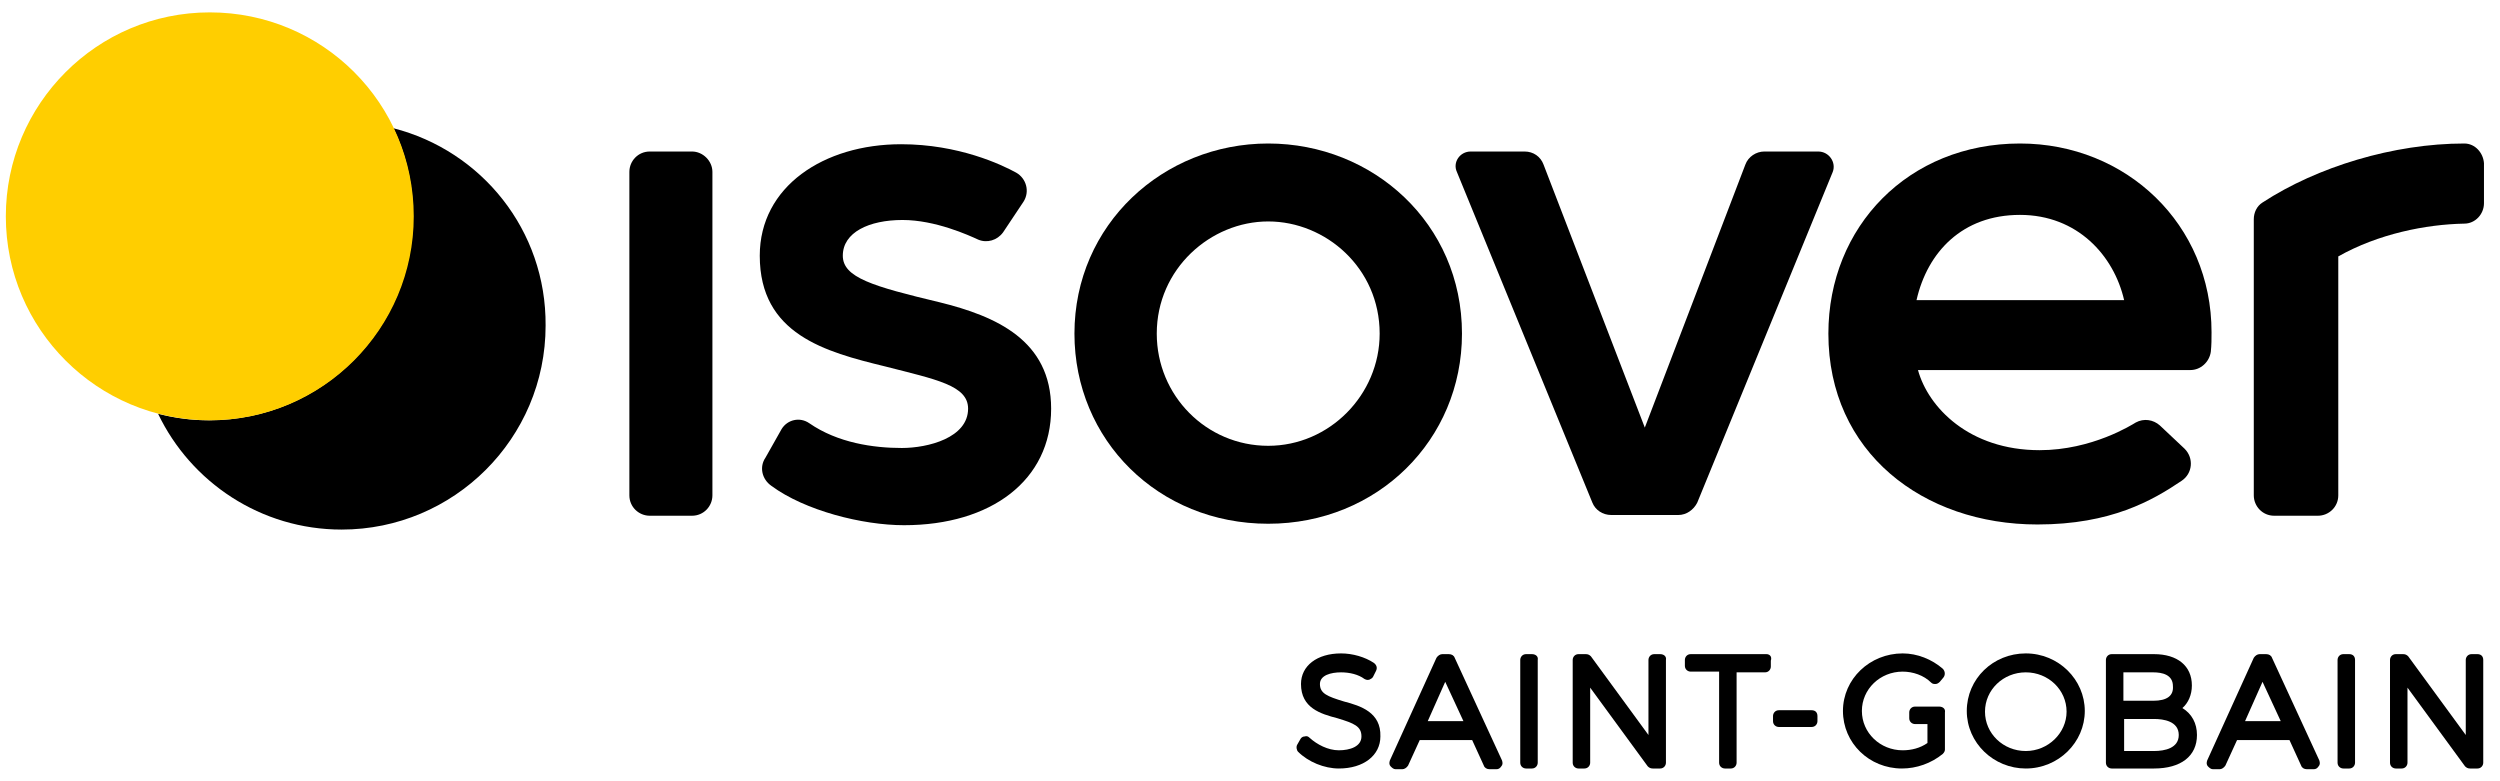
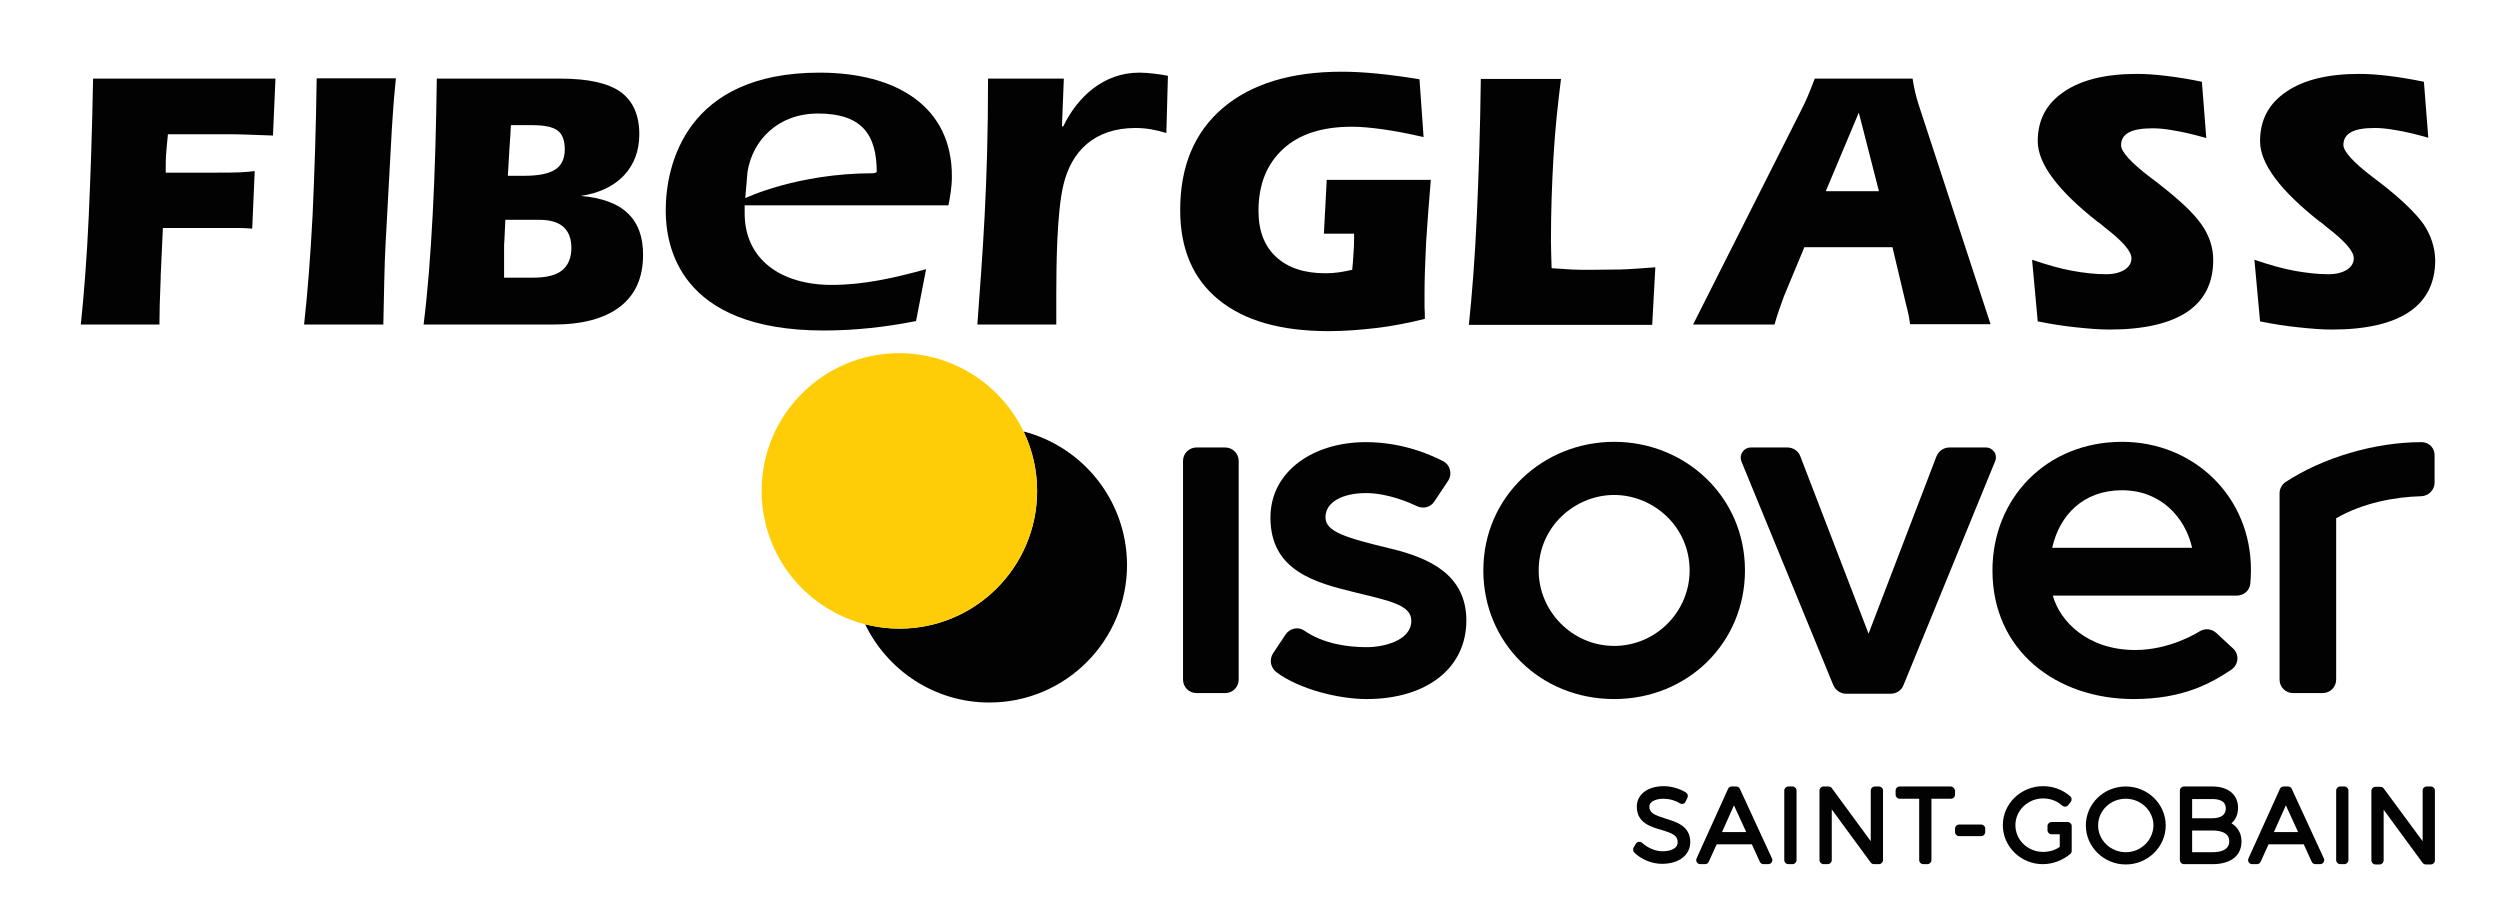
- <svg xmlns="http://www.w3.org/2000/svg" version="1.1" id="Capa_1" x="0px" y="0px" viewBox="0 0 343.2 107.2" style="enable-background:new 0 0 343.2 107.2;" xml:space="preserve">
+ <svg xmlns="http://www.w3.org/2000/svg" version="1.1" id="Capa_1" x="0px" y="0px" viewBox="0 0 795 289.6" style="enable-background:new 0 0 795 289.6;" xml:space="preserve">
  <style type="text/css">
- 	.st0{fill:#FFCE00;}
+ 	.st0{fill:#020203;}
+ 	.st1{fill:#FFCD07;}
</style>
-   <path d="M184.5,96.3c-2.3-0.7-3.3-1.1-3.3-2.4c0-1.2,1.5-1.6,2.9-1.6c1.2,0,2.4,0.3,3.2,0.9c0.2,0.1,0.4,0.2,0.7,0.1  c0.2-0.1,0.4-0.2,0.5-0.4l0.4-0.8c0.2-0.4,0.1-0.8-0.3-1.1c-1.2-0.8-2.9-1.3-4.5-1.3c-3.3,0-5.5,1.7-5.5,4.2c0,3.3,2.7,4.1,5,4.7  c2.3,0.7,3.3,1.1,3.3,2.5c0,1.4-1.6,1.9-3.1,1.9c-1.5,0-3-0.8-4-1.7c-0.2-0.2-0.4-0.3-0.7-0.2c-0.3,0-0.5,0.2-0.6,0.4l-0.4,0.7  c-0.2,0.3-0.1,0.8,0.1,1c1.4,1.4,3.6,2.3,5.6,2.3c3.4,0,5.7-1.8,5.7-4.4C189.6,97.8,186.8,96.9,184.5,96.3" />
-   <path d="M199.7,90.3c-0.1-0.3-0.4-0.5-0.8-0.5H198c-0.3,0-0.6,0.2-0.8,0.5l-6.4,14.1c-0.1,0.3-0.1,0.6,0.1,0.8  c0.2,0.2,0.4,0.4,0.7,0.4h0.9c0.3,0,0.6-0.2,0.8-0.5l1.6-3.5h7.2l1.6,3.5c0.1,0.3,0.4,0.5,0.8,0.5h0.9c0.3,0,0.5-0.1,0.7-0.4  c0.2-0.2,0.2-0.5,0.1-0.8L199.7,90.3z M196,99l2.4-5.4l2.5,5.4H196z" />
-   <path d="M210.3,89.8h-0.8c-0.5,0-0.8,0.4-0.8,0.8v14.1c0,0.5,0.4,0.8,0.8,0.8h0.8c0.5,0,0.8-0.4,0.8-0.8V90.6  C211.2,90.1,210.8,89.8,210.3,89.8" />
-   <path d="M227.9,89.8h-0.8c-0.5,0-0.8,0.4-0.8,0.8v10.3l-7.9-10.8c-0.2-0.2-0.4-0.3-0.7-0.3h-1c-0.5,0-0.8,0.4-0.8,0.8v14.1  c0,0.5,0.4,0.8,0.8,0.8h0.8c0.5,0,0.8-0.4,0.8-0.8V94.4l7.9,10.8c0.2,0.2,0.4,0.3,0.7,0.3h1c0.5,0,0.8-0.4,0.8-0.8V90.6  C228.8,90.1,228.4,89.8,227.9,89.8" />
-   <path d="M242.5,89.8h-10.4c-0.5,0-0.8,0.4-0.8,0.8v0.8c0,0.5,0.4,0.8,0.8,0.8h3.9v12.5c0,0.5,0.4,0.8,0.8,0.8h0.8  c0.5,0,0.8-0.4,0.8-0.8V92.3h3.9c0.5,0,0.8-0.4,0.8-0.8v-0.8C243.3,90.1,242.9,89.8,242.5,89.8" />
-   <path d="M248.7,97.5h-4.5c-0.5,0-0.8,0.4-0.8,0.8V99c0,0.5,0.4,0.8,0.8,0.8h4.5c0.5,0,0.8-0.4,0.8-0.8v-0.7  C249.5,97.8,249.2,97.5,248.7,97.5" />
-   <path d="M266.2,97h-0.8c0,0,0,0,0,0h-2.5c-0.5,0-0.8,0.4-0.8,0.8v0.8c0,0.5,0.4,0.8,0.8,0.8h1.7v2.6c-1,0.7-2.2,1-3.4,1  c-3.1,0-5.6-2.4-5.6-5.4c0-3,2.5-5.4,5.6-5.4c1.4,0,2.9,0.5,3.9,1.5c0.2,0.2,0.4,0.2,0.6,0.2c0.2,0,0.4-0.1,0.6-0.3l0.5-0.6  c0.3-0.4,0.2-0.9-0.1-1.2c-1.5-1.3-3.5-2.1-5.5-2.1c-4.5,0-8.2,3.5-8.2,7.9c0,4.4,3.6,7.9,8.1,7.9c2,0,4-0.7,5.6-2  c0.2-0.2,0.3-0.4,0.3-0.6v-5.1C267.1,97.3,266.7,97,266.2,97" />
-   <path d="M278.1,89.7c-4.5,0-8.1,3.5-8.1,7.9c0,4.4,3.7,7.9,8.1,7.9c4.5,0,8.1-3.6,8.1-7.9C286.2,93.3,282.6,89.7,278.1,89.7   M278.1,103.1c-3.1,0-5.6-2.4-5.6-5.4c0-3,2.5-5.4,5.6-5.4c3.1,0,5.6,2.4,5.6,5.4C283.7,100.6,281.2,103.1,278.1,103.1" />
-   <path d="M299.6,97.2c0.8-0.7,1.3-1.8,1.3-3.1c0-2.7-2-4.3-5.2-4.3h-5.8c-0.5,0-0.8,0.4-0.8,0.8v14.1c0,0.5,0.4,0.8,0.8,0.8h5.8  c3.7,0,5.9-1.7,5.9-4.6C301.6,99.3,300.9,98,299.6,97.2 M295.6,96.2h-4.1v-3.9h4.1c1.2,0,2.7,0.3,2.7,1.9  C298.4,95.5,297.5,96.2,295.6,96.2 M291.6,98.7h4.1c1.3,0,3.4,0.3,3.4,2.2c0,1.8-1.9,2.2-3.4,2.2h-4.1V98.7z" />
-   <path d="M311.9,90.3c-0.1-0.3-0.4-0.5-0.8-0.5h-0.9c-0.3,0-0.6,0.2-0.8,0.5l-6.4,14.1c-0.1,0.3-0.1,0.6,0.1,0.8  c0.2,0.2,0.4,0.4,0.7,0.4h0.9c0.3,0,0.6-0.2,0.8-0.5l1.6-3.5h7.2l1.6,3.5c0.1,0.3,0.4,0.5,0.8,0.5h0.9c0.3,0,0.5-0.1,0.7-0.4  c0.2-0.2,0.2-0.5,0.1-0.8L311.9,90.3z M308.2,99l2.4-5.4l2.5,5.4H308.2z" />
-   <path d="M322.5,89.8h-0.8c-0.5,0-0.8,0.4-0.8,0.8v14.1c0,0.5,0.4,0.8,0.8,0.8h0.8c0.5,0,0.8-0.4,0.8-0.8V90.6  C323.3,90.1,323,89.8,322.5,89.8" />
-   <path d="M340.1,89.8h-0.8c-0.5,0-0.8,0.4-0.8,0.8v10.3l-7.9-10.8c-0.2-0.2-0.4-0.3-0.7-0.3h-1c-0.5,0-0.8,0.4-0.8,0.8v14.1  c0,0.5,0.4,0.8,0.8,0.8h0.8c0.5,0,0.8-0.4,0.8-0.8V94.4l7.9,10.8c0.2,0.2,0.4,0.3,0.7,0.3h1c0.5,0,0.8-0.4,0.8-0.8V90.6  C340.9,90.1,340.6,89.8,340.1,89.8" />
-   <path d="M54,17.6c1.8,3.7,2.7,7.8,2.7,12.1c0,15.4-12.5,28-28,28c-2.4,0-4.7-0.3-7-0.9c4.5,9.4,14.1,15.9,25.2,15.9  c15.4,0,28-12.5,28-28C75,31.6,66.1,20.7,54,17.6" />
-   <path d="M249.6,20.8h-7.4c-1.1,0-2.2,0.7-2.6,1.8l-13.8,36.1l-13.9-36.1c-0.4-1.1-1.4-1.8-2.6-1.8h-7.4c-1.5,0-2.5,1.5-1.9,2.8  l18.6,45.4c0.4,1,1.4,1.7,2.6,1.7h9.2c1.1,0,2.1-0.7,2.6-1.7l18.6-45.4C252.1,22.3,251.1,20.8,249.6,20.8" />
-   <path d="M97.8,23.6V68c0,1.5-1.2,2.8-2.8,2.8h-5.8c-1.5,0-2.8-1.2-2.8-2.8V23.6c0-1.5,1.2-2.8,2.8-2.8H95  C96.5,20.8,97.8,22.1,97.8,23.6" />
-   <path d="M338.3,19.7c-9.7,0-20.2,3.2-27.7,8.1c-0.8,0.5-1.2,1.4-1.2,2.3V68c0,1.5,1.2,2.8,2.8,2.8h6c1.5,0,2.8-1.2,2.8-2.8V35.2  c5.5-3.1,12-4.4,17.3-4.5c1.5,0,2.7-1.3,2.7-2.8v-5.5C340.9,21,339.8,19.7,338.3,19.7" />
-   <path d="M174.1,19.7c-14.4,0-26.6,11.1-26.6,26.1c0,14.6,11.5,26.1,26.6,26.1c15,0,26.6-11.5,26.6-26.1  C200.7,30.7,188.5,19.7,174.1,19.7 M174.1,61.2c-8.5,0-15.3-6.9-15.3-15.4c0-8.9,7.4-15.4,15.3-15.4c7.9,0,15.3,6.4,15.3,15.4  C189.4,54.2,182.5,61.2,174.1,61.2" />
-   <path d="M107.3,58.9c0.8-1.3,2.5-1.7,3.8-0.8c3.9,2.7,8.8,3.4,12.7,3.4c3.6,0,9.1-1.4,9.1-5.4c0-3.2-4.4-4-11.4-5.8  c-8.2-2-17.2-4.4-17.2-15.2c0-9.5,8.8-15.3,19.4-15.3c7.9,0,13.8,2.8,15.8,3.9c1.4,0.8,1.9,2.6,1,4l-2.8,4.2c-0.8,1.1-2.2,1.5-3.4,1  c-1.3-0.6-5.9-2.7-10.4-2.7c-4.6,0-8.2,1.7-8.2,4.9c0,3,4.1,4.2,13.3,6.4c7.7,1.9,15.3,5.2,15.3,14.6c0,9.8-8.2,16-20.2,16  c-5.7,0-13.6-2-18.2-5.4c-1.3-0.9-1.7-2.6-0.8-3.9L107.3,58.9z" />
-   <path d="M277.3,19.7C262,19.7,251,31.1,251,45.8c0,16.3,13,26.2,28.7,26.2c10.1,0,15.8-3.3,19.8-6c1.5-1,1.7-3.1,0.4-4.4l-3.4-3.2  c-0.9-0.8-2.2-1-3.3-0.4c-0.5,0.3-6,3.8-13.2,3.8c-9.7,0-15.3-5.9-16.7-11h37.4c1.4,0,2.6-1.1,2.8-2.5c0.1-0.9,0.1-1.8,0.1-2.7  C303.6,30.8,291.9,19.7,277.3,19.7 M277.3,29.5c7.9,0,12.9,5.6,14.3,11.7h-28.5C264.6,34.6,269.4,29.5,277.3,29.5" />
-   <path class="st0" d="M56.8,29.7c0,15.4-12.5,28-28,28c-15.4,0-28-12.5-28-28c0-15.4,12.5-28,28-28C44.3,1.7,56.8,14.2,56.8,29.7" />
+   <g>
+     <path class="st0" d="M28.2,69.2c-0.6,13.1-1.5,24.4-2.5,34h25c0-3.2,0.1-8.1,0.4-14.8v-0.7l0.7-15.2h12.1h5.4c3,0,5.3,0,6.7,0   c1.5,0,2.8,0.1,4.2,0.2L81,54.4c-1.4,0.2-2.9,0.3-4.6,0.4c-1.7,0.1-4.5,0.1-8.2,0.1H52.7v-1.5c0-1.2,0-2.6,0.1-4   c0.1-1.5,0.3-3.7,0.6-6.7l20,0c0.9,0,2.5,0,5,0.1c2.5,0.1,5.3,0.2,8.4,0.3l0.8-18.1h-58C29.3,41.4,28.8,56.1,28.2,69.2" />
+     <path class="st0" d="M505.4,85.8c-1.8,0-3.7,0-5.7-0.1c-2-0.1-4-0.3-6.2-0.4c-0.1-0.1-0.1-0.2-0.1-0.3c-0.1-3.7-0.2-6.5-0.2-8.4   c0-9,0.3-17.9,0.8-26.6c0.5-8.7,1.4-17,2.4-24.9h-25.5c-0.2,16.4-0.7,31.2-1.3,44.2c-0.6,13.1-1.5,24.4-2.5,34h58.3l1-18.3   c-4.2,0.3-7.8,0.6-11.1,0.7C512,85.7,508.7,85.8,505.4,85.8" />
+     <path class="st0" d="M686.3,58.3c-0.6-0.5-1.4-1.1-2.5-1.9c-6.2-4.7-9.3-8.2-9.3-10.2c0-1.8,0.8-3.2,2.5-4.1   c1.7-0.9,4.2-1.3,7.6-1.3c1.8,0,4.1,0.2,6.7,0.7c2.6,0.4,6.1,1.2,10.3,2.4L700.2,26c-4.3-0.9-8.2-1.5-11.6-1.9   c-3.3-0.4-6.4-0.6-9.1-0.6c-9.9,0-17.7,1.9-23.2,5.7c-5.6,3.8-8.3,9-8.3,15.7c0,7.1,6.3,15.6,19,25.6c0.1,0,0.1,0.1,0.2,0.1   c0.5,0.4,1.2,0.9,2.1,1.7c5.7,4.4,8.5,7.6,8.5,9.8c0,1.5-0.7,2.7-2.2,3.7c-1.5,0.9-3.4,1.4-5.8,1.4c-3.5,0-7.1-0.4-10.9-1.1   c-3.8-0.7-8-1.9-12.7-3.5l1.8,19.6c4.4,0.9,8.5,1.5,12.3,1.9c3.8,0.4,7.3,0.7,10.5,0.7c10.9,0,19.1-1.9,24.7-5.6   c5.5-3.7,8.3-9.2,8.3-16.5c0-4-1.2-7.7-3.7-11.3C697.6,67.8,693,63.5,686.3,58.3" />
+     <path class="st0" d="M609,29.2c-0.3-1.4-0.6-2.8-0.8-4.2l-31.1,0c-1,2.6-1.8,4.6-2.4,6c-0.6,1.4-1.2,2.6-1.6,3.4l-34.7,68.8h25.9   c0.4-1.5,0.9-3,1.4-4.5c0.5-1.5,1.1-3,1.6-4.5l6.5-15.6h28l4.2,17.7c0.4,1.4,0.6,2.6,0.9,3.7c0.2,1.1,0.4,2.2,0.5,3.1H633   l-22.9-69.9C609.7,31.9,609.3,30.6,609,29.2 M580.6,60.8l10.5-25l6.4,25H580.6z" />
+     <path class="st0" d="M770.7,71.3c-2.5-3.5-7-7.9-13.7-13.1c-0.6-0.5-1.5-1.1-2.5-1.9c-6.2-4.7-9.3-8.2-9.3-10.2   c0-1.8,0.8-3.2,2.5-4.1c1.6-0.9,4.2-1.3,7.5-1.3c1.8,0,4.1,0.2,6.7,0.7c2.7,0.4,6.1,1.2,10.3,2.4L770.8,26   c-4.3-0.9-8.2-1.5-11.5-1.9c-3.3-0.4-6.4-0.6-9.1-0.6c-9.9,0-17.7,1.9-23.2,5.7c-5.6,3.8-8.3,9-8.3,15.7c0,7.1,6.3,15.6,19,25.6   c0.1,0,0.1,0.1,0.2,0.1c0.5,0.4,1.2,0.9,2.1,1.7c5.7,4.4,8.5,7.6,8.5,9.8c0,1.5-0.7,2.7-2.2,3.7c-1.5,0.9-3.4,1.4-5.8,1.4   c-3.4,0-7.1-0.4-10.9-1.1c-3.8-0.7-8-1.9-12.7-3.5l1.8,19.6c4.4,0.9,8.5,1.5,12.3,1.9c3.8,0.4,7.3,0.7,10.5,0.7   c10.9,0,19.1-1.9,24.6-5.6c5.5-3.7,8.3-9.2,8.3-16.5C774.3,78.7,773.1,74.9,770.7,71.3" />
+     <path class="st0" d="M260.6,23.1c-42.5,0-48.9,29.4-48.9,43.8c0,10.8,3.8,38.2,50.3,38.2c9.9,0,19.7-1.1,29.3-3l3.2-16.5   c-9.8,2.7-19.7,5-30,5c-16.3,0-27.7-8.2-27.7-22.8v-2.5h64.8c0.5-2.5,1.1-5.8,1.1-9.1C302.8,33.8,285,23.1,260.6,23.1 M277.5,55.1   C253.5,55.1,237,63,237,63l0.7-8.3c1.6-10.2,9.8-18.6,22.4-18.6c13.8,0,18.7,6.5,18.7,18.6C278.7,54.7,278.4,55.1,277.5,55.1" />
+     <path class="st0" d="M184.7,62.3c5.9-0.9,10.5-3.1,13.7-6.5c3.2-3.4,4.9-7.8,4.9-13.1c0-6.1-2-10.6-6-13.5   c-4-2.8-10.3-4.2-19.1-4.2h-39.3c-0.2,15.5-0.6,29.9-1.3,43.1c-0.7,13.2-1.6,24.9-2.9,35.1H176c9.2,0,16.3-1.9,21.2-5.7   c4.9-3.8,7.3-9.3,7.3-16.5c0-5.7-1.6-10.1-4.9-13.2C196.4,64.7,191.4,62.9,184.7,62.3 M162,47.3c0.1-1.3,0.2-2.8,0.3-4.4   c0.1-1.7,0.1-2.7,0.2-3.1h6.8c3.8,0,6.6,0.6,8,1.7c1.5,1.1,2.3,3.1,2.3,6c0,2.9-1,5.1-3,6.4c-2,1.3-5.2,2-9.8,2h-5.3L162,47.3z    M178.7,86c-2,1.6-5.1,2.3-9.3,2.3h-9.1v-4c0-2.3,0-4,0-5.1c0-1.1,0-2,0.1-2.8l0.3-6.5h10.7c3.4,0,6,0.7,7.7,2.2   c1.7,1.5,2.6,3.7,2.6,6.7C181.7,82,180.7,84.4,178.7,86" />
+     <path class="st0" d="M371.4,24.1c-2.5-0.5-6.4-1-9.1-1c-11.3,0-19.6,7.6-24.2,17.1h-0.4l0.6-15.2h-24.1c0,34.9-1.8,56-3.4,78.2   h25.1v-9.8c0-9.1,0.2-25.8,2.2-34.3c2.5-11,9.9-18.4,23-18.4c3.4,0,6.5,0.6,9.8,1.6L371.4,24.1z" />
+     <path class="st0" d="M99.4,68.5c-0.7,13.3-1.6,24.8-2.7,34.7h25.2c0.1-5.1,0.2-9.7,0.3-14c0.1-4.2,0.2-8,0.4-11.4l2-36.7   c0.3-4.3,0.5-7.6,0.7-9.9c0.2-2.3,0.4-4.4,0.6-6.3h-25.2C100.5,40.7,100,55.2,99.4,68.5" />
+     <path class="st0" d="M453.1,101.4c-5.2,1.3-10.3,2.3-15.4,2.9c-5.1,0.6-10.1,1-15.2,1c-15.2,0-26.8-3.3-35-10   c-8.1-6.6-12.2-16.1-12.2-28.5c0-13.9,4.5-24.7,13.5-32.4c9-7.7,21.7-11.6,37.9-11.6c3.4,0,7.1,0.2,11.2,0.6   c4.1,0.4,8.6,1,13.5,1.8l1.3,18.4c-5.1-1.2-9.5-2-13.1-2.5c-3.6-0.5-6.9-0.8-9.7-0.8c-9.4,0-16.7,2.3-21.9,7.1   c-5.2,4.8-7.8,11.3-7.8,19.7c0,6.3,1.9,11.2,5.6,14.6c3.8,3.5,9,5.2,15.7,5.2c1.4,0,2.9-0.1,4.3-0.3c1.4-0.2,2.8-0.5,4.2-0.8   c0.2-1.8,0.3-3.5,0.4-5c0.1-1.6,0.2-3.1,0.2-4.5v-2H421l0.9-17.1H455c-0.6,7.1-1.1,13.7-1.5,19.9c-0.3,6.2-0.5,11.5-0.5,16.1   c0,1.8,0,3.3,0,4.5C453.1,99,453.1,100.2,453.1,101.4" />
+     <path class="st0" d="M529.6,260.3c-3.5-1.1-5.1-1.8-5.1-3.8c0-1.8,2.4-2.5,4.5-2.5c1.8,0,3.7,0.5,5.1,1.4c0.3,0.2,0.7,0.3,1.1,0.2   c0.4-0.1,0.7-0.3,0.8-0.7l0.6-1.2c0.3-0.6,0.1-1.3-0.5-1.7c-1.9-1.2-4.6-2-7-2c-5.1,0-8.6,2.6-8.6,6.5c0,5.1,4.3,6.4,7.8,7.4   c3.6,1.1,5.2,1.8,5.2,3.9c0,2.2-2.5,2.9-4.9,2.9c-2.3,0-4.8-1.2-6.3-2.6c-0.3-0.3-0.7-0.4-1.1-0.4c-0.4,0-0.8,0.3-1,0.6l-0.7,1.2   c-0.3,0.5-0.2,1.2,0.2,1.6c2.2,2.2,5.6,3.6,8.8,3.6c5.4,0,9-2.8,9-6.9C537.5,262.7,533.2,261.4,529.6,260.3" />
+     <path class="st0" d="M553.3,250.9c-0.2-0.5-0.7-0.8-1.2-0.8h-1.4c-0.5,0-1,0.3-1.2,0.8l-10,22.1c-0.2,0.4-0.1,0.9,0.1,1.2   c0.2,0.4,0.7,0.6,1.1,0.6h1.5c0.5,0,1-0.3,1.2-0.8l2.5-5.5h11.2l2.5,5.5c0.2,0.5,0.7,0.8,1.2,0.8h1.5c0.4,0,0.9-0.2,1.1-0.6   c0.2-0.4,0.3-0.8,0.1-1.2L553.3,250.9z M547.6,264.6l3.8-8.5l3.9,8.5H547.6z" />
+     <path class="st0" d="M570,250.1h-1.3c-0.7,0-1.3,0.6-1.3,1.3v22.1c0,0.7,0.6,1.3,1.3,1.3h1.3c0.7,0,1.3-0.6,1.3-1.3v-22.1   C571.3,250.7,570.7,250.1,570,250.1" />
+     <path class="st0" d="M597.5,250.1h-1.3c-0.7,0-1.3,0.6-1.3,1.3v16.1l-12.4-16.9c-0.2-0.3-0.6-0.5-1.1-0.5h-1.5   c-0.7,0-1.3,0.6-1.3,1.3v22.1c0,0.7,0.6,1.3,1.3,1.3h1.3c0.7,0,1.3-0.6,1.3-1.3v-16.1l12.4,16.9c0.2,0.3,0.6,0.5,1.1,0.5h1.5   c0.7,0,1.3-0.6,1.3-1.3v-22.1C598.8,250.7,598.2,250.1,597.5,250.1" />
+     <path class="st0" d="M620.3,250.1h-16.2c-0.7,0-1.3,0.6-1.3,1.3v1.3c0,0.7,0.6,1.3,1.3,1.3h6.2v19.5c0,0.7,0.6,1.3,1.3,1.3h1.3   c0.7,0,1.3-0.6,1.3-1.3v-19.5h6.2c0.7,0,1.3-0.6,1.3-1.3v-1.3C621.6,250.7,621,250.1,620.3,250.1" />
+     <path class="st0" d="M630,262.2h-7c-0.7,0-1.3,0.6-1.3,1.3v1.1c0,0.7,0.6,1.3,1.3,1.3h7c0.7,0,1.3-0.6,1.3-1.3v-1.1   C631.3,262.8,630.7,262.2,630,262.2" />
+     <path class="st0" d="M657.5,261.4h-1.2c0,0,0,0,0,0h-3.9c-0.7,0-1.3,0.6-1.3,1.3v1.3c0,0.7,0.6,1.3,1.3,1.3h2.6v4   c-1.5,1.1-3.4,1.6-5.3,1.6c-4.9,0-8.8-3.8-8.8-8.5c0-4.7,4-8.5,8.8-8.5c2.3,0,4.5,0.8,6.1,2.3c0.3,0.2,0.6,0.4,1,0.3   c0.4,0,0.7-0.2,0.9-0.5l0.8-1c0.4-0.5,0.4-1.3-0.2-1.8c-2.4-2.1-5.4-3.2-8.6-3.2c-7,0-12.8,5.5-12.8,12.4c0,6.8,5.7,12.4,12.7,12.4   c3.2,0,6.3-1.2,8.7-3.2c0.3-0.2,0.5-0.6,0.5-1v-8C658.8,262,658.2,261.4,657.5,261.4" />
+     <path class="st0" d="M676,250.1c-7,0-12.7,5.5-12.7,12.4c0,6.8,5.7,12.4,12.7,12.4c7,0,12.7-5.6,12.7-12.4   C688.7,255.7,683,250.1,676,250.1 M676,271c-4.8,0-8.8-3.8-8.8-8.5c0-4.7,3.9-8.5,8.8-8.5c4.8,0,8.8,3.8,8.8,8.5   C684.7,267.2,680.8,271,676,271" />
+     <path class="st0" d="M709.6,261.8c1.3-1.1,2.1-2.8,2.1-4.9c0-4.2-3.1-6.8-8.2-6.8h-9c-0.7,0-1.3,0.6-1.3,1.3v22.1   c0,0.7,0.6,1.3,1.3,1.3h9.1c5.8,0,9.2-2.7,9.2-7.2C712.8,265,711.6,263,709.6,261.8 M703.5,260.2h-6.4v-6.1h6.4c2,0,4.3,0.5,4.3,3   C707.8,259.1,706.3,260.2,703.5,260.2 M697.1,264.1h6.4c2,0,5.4,0.4,5.4,3.4c0,2.9-2.9,3.5-5.4,3.5h-6.4V264.1z" />
+     <path class="st0" d="M728.8,250.9c-0.2-0.5-0.7-0.8-1.2-0.8h-1.4c-0.5,0-1,0.3-1.2,0.8L715,273c-0.2,0.4-0.1,0.9,0.1,1.2   c0.2,0.4,0.7,0.6,1.1,0.6h1.5c0.5,0,1-0.3,1.2-0.8l2.5-5.5h11.2l2.5,5.5c0.2,0.5,0.7,0.8,1.2,0.8h1.5c0.4,0,0.9-0.2,1.1-0.6   c0.2-0.4,0.3-0.8,0.1-1.2L728.8,250.9z M723.1,264.6l3.8-8.5l3.9,8.5H723.1z" />
+     <path class="st0" d="M745.5,250.1h-1.3c-0.7,0-1.3,0.6-1.3,1.3v22.1c0,0.7,0.6,1.3,1.3,1.3h1.3c0.7,0,1.3-0.6,1.3-1.3v-22.1   C746.8,250.7,746.2,250.1,745.5,250.1" />
+     <path class="st0" d="M773,250.1h-1.3c-0.7,0-1.3,0.6-1.3,1.3v16.1L758,250.7c-0.2-0.3-0.6-0.5-1.1-0.5h-1.5c-0.7,0-1.3,0.6-1.3,1.3   v22.1c0,0.7,0.6,1.3,1.3,1.3h1.3c0.7,0,1.3-0.6,1.3-1.3v-16.1l12.4,16.9c0.2,0.3,0.6,0.5,1.1,0.5h1.5c0.7,0,1.3-0.6,1.3-1.3v-22.1   C774.3,250.7,773.8,250.1,773,250.1" />
+     <path class="st0" d="M325.5,137.2c2.7,5.7,4.3,12.1,4.3,18.9c0,24.2-19.6,43.8-43.8,43.8c-3.8,0-7.4-0.5-10.9-1.4   c7.1,14.7,22.1,24.9,39.5,24.9c24.2,0,43.8-19.6,43.8-43.8C358.3,159.2,344.4,142.1,325.5,137.2" />
+     <path class="st0" d="M631.5,142.3h-11.6c-1.8,0-3.4,1.1-4.1,2.8l-21.6,56.4l-21.7-56.4c-0.6-1.7-2.3-2.8-4.1-2.8h-11.6   c-2.3,0-3.9,2.3-3,4.5l29.2,71.1c0.7,1.6,2.3,2.7,4,2.7h14.3c1.8,0,3.4-1.1,4-2.7l29.1-71.1C635.4,144.6,633.8,142.3,631.5,142.3" />
+     <path class="st0" d="M393.9,146.6v69.5c0,2.4-1.9,4.3-4.3,4.3h-9.1c-2.4,0-4.3-1.9-4.3-4.3v-69.5c0-2.4,1.9-4.3,4.3-4.3h9.1   C392,142.3,393.9,144.2,393.9,146.6" />
+     <path class="st0" d="M770.1,140.6c-15.1,0-31.6,5-43.3,12.7c-1.2,0.8-1.9,2.2-1.9,3.6v59.2c0,2.4,1.9,4.3,4.3,4.3h9.4   c2.4,0,4.3-1.9,4.3-4.3v-51.3c8.5-4.9,18.7-6.8,27.1-7c2.3-0.1,4.2-2,4.2-4.3l0-8.6C774.3,142.6,772.5,140.6,770.1,140.6" />
+     <path class="st0" d="M513.3,140.5c-22.5,0-41.6,17.3-41.6,40.9c0,22.9,18,40.9,41.6,40.9c23.5,0,41.6-18,41.6-40.9   C554.9,157.8,535.8,140.5,513.3,140.5 M513.3,205.4c-13.2,0-24-10.9-24-24c0-14,11.6-24,24-24c12.4,0,24,10,24,24   C537.3,194.6,526.5,205.4,513.3,205.4" />
+     <path class="st0" d="M408.8,201.8c1.3-2,4-2.6,5.9-1.3c6.1,4.2,13.7,5.3,19.9,5.3c5.7,0,14.2-2.2,14.2-8.4c0-5-6.8-6.3-17.8-9   c-12.8-3.1-27-6.9-27-23.8c0-14.8,13.7-24,30.3-24c12.4,0,21.6,4.5,24.7,6.1c2.2,1.2,2.9,4.1,1.5,6.2l-4.4,6.6   c-1.2,1.8-3.4,2.4-5.4,1.5c-2.1-1-9.2-4.2-16.3-4.2c-7.2,0-12.9,2.7-12.9,7.7c0,4.6,6.4,6.5,20.9,10c12,2.9,23.9,8.2,23.9,22.8   c0,15.4-12.9,25-31.7,25c-8.9,0-21.3-3.1-28.5-8.4c-2-1.4-2.6-4-1.3-6.1L408.8,201.8z" />
+     <path class="st0" d="M674.8,140.5c-24,0-41.2,17.9-41.2,40.9c0,25.6,20.4,40.9,44.9,40.9c15.8,0,24.7-5.1,31-9.3   c2.4-1.6,2.7-4.9,0.6-6.8l-5.3-4.9c-1.4-1.3-3.5-1.6-5.2-0.6c-0.7,0.4-9.4,6-20.6,6c-15.2,0-24-9.2-26.2-17.3h58.5   c2.2,0,4.1-1.6,4.3-3.8c0.1-1.4,0.2-2.8,0.2-4.2C715.9,157.9,697.6,140.5,674.8,140.5 M674.8,155.9c12.4,0,20.1,8.7,22.3,18.3   h-44.5C654.9,163.9,662.4,155.9,674.8,155.9" />
+     <path class="st1" d="M329.8,156.1c0,24.2-19.6,43.8-43.8,43.8c-24.2,0-43.8-19.6-43.8-43.8s19.6-43.8,43.8-43.8   C310.2,112.4,329.8,132,329.8,156.1" />
+   </g>
</svg>
